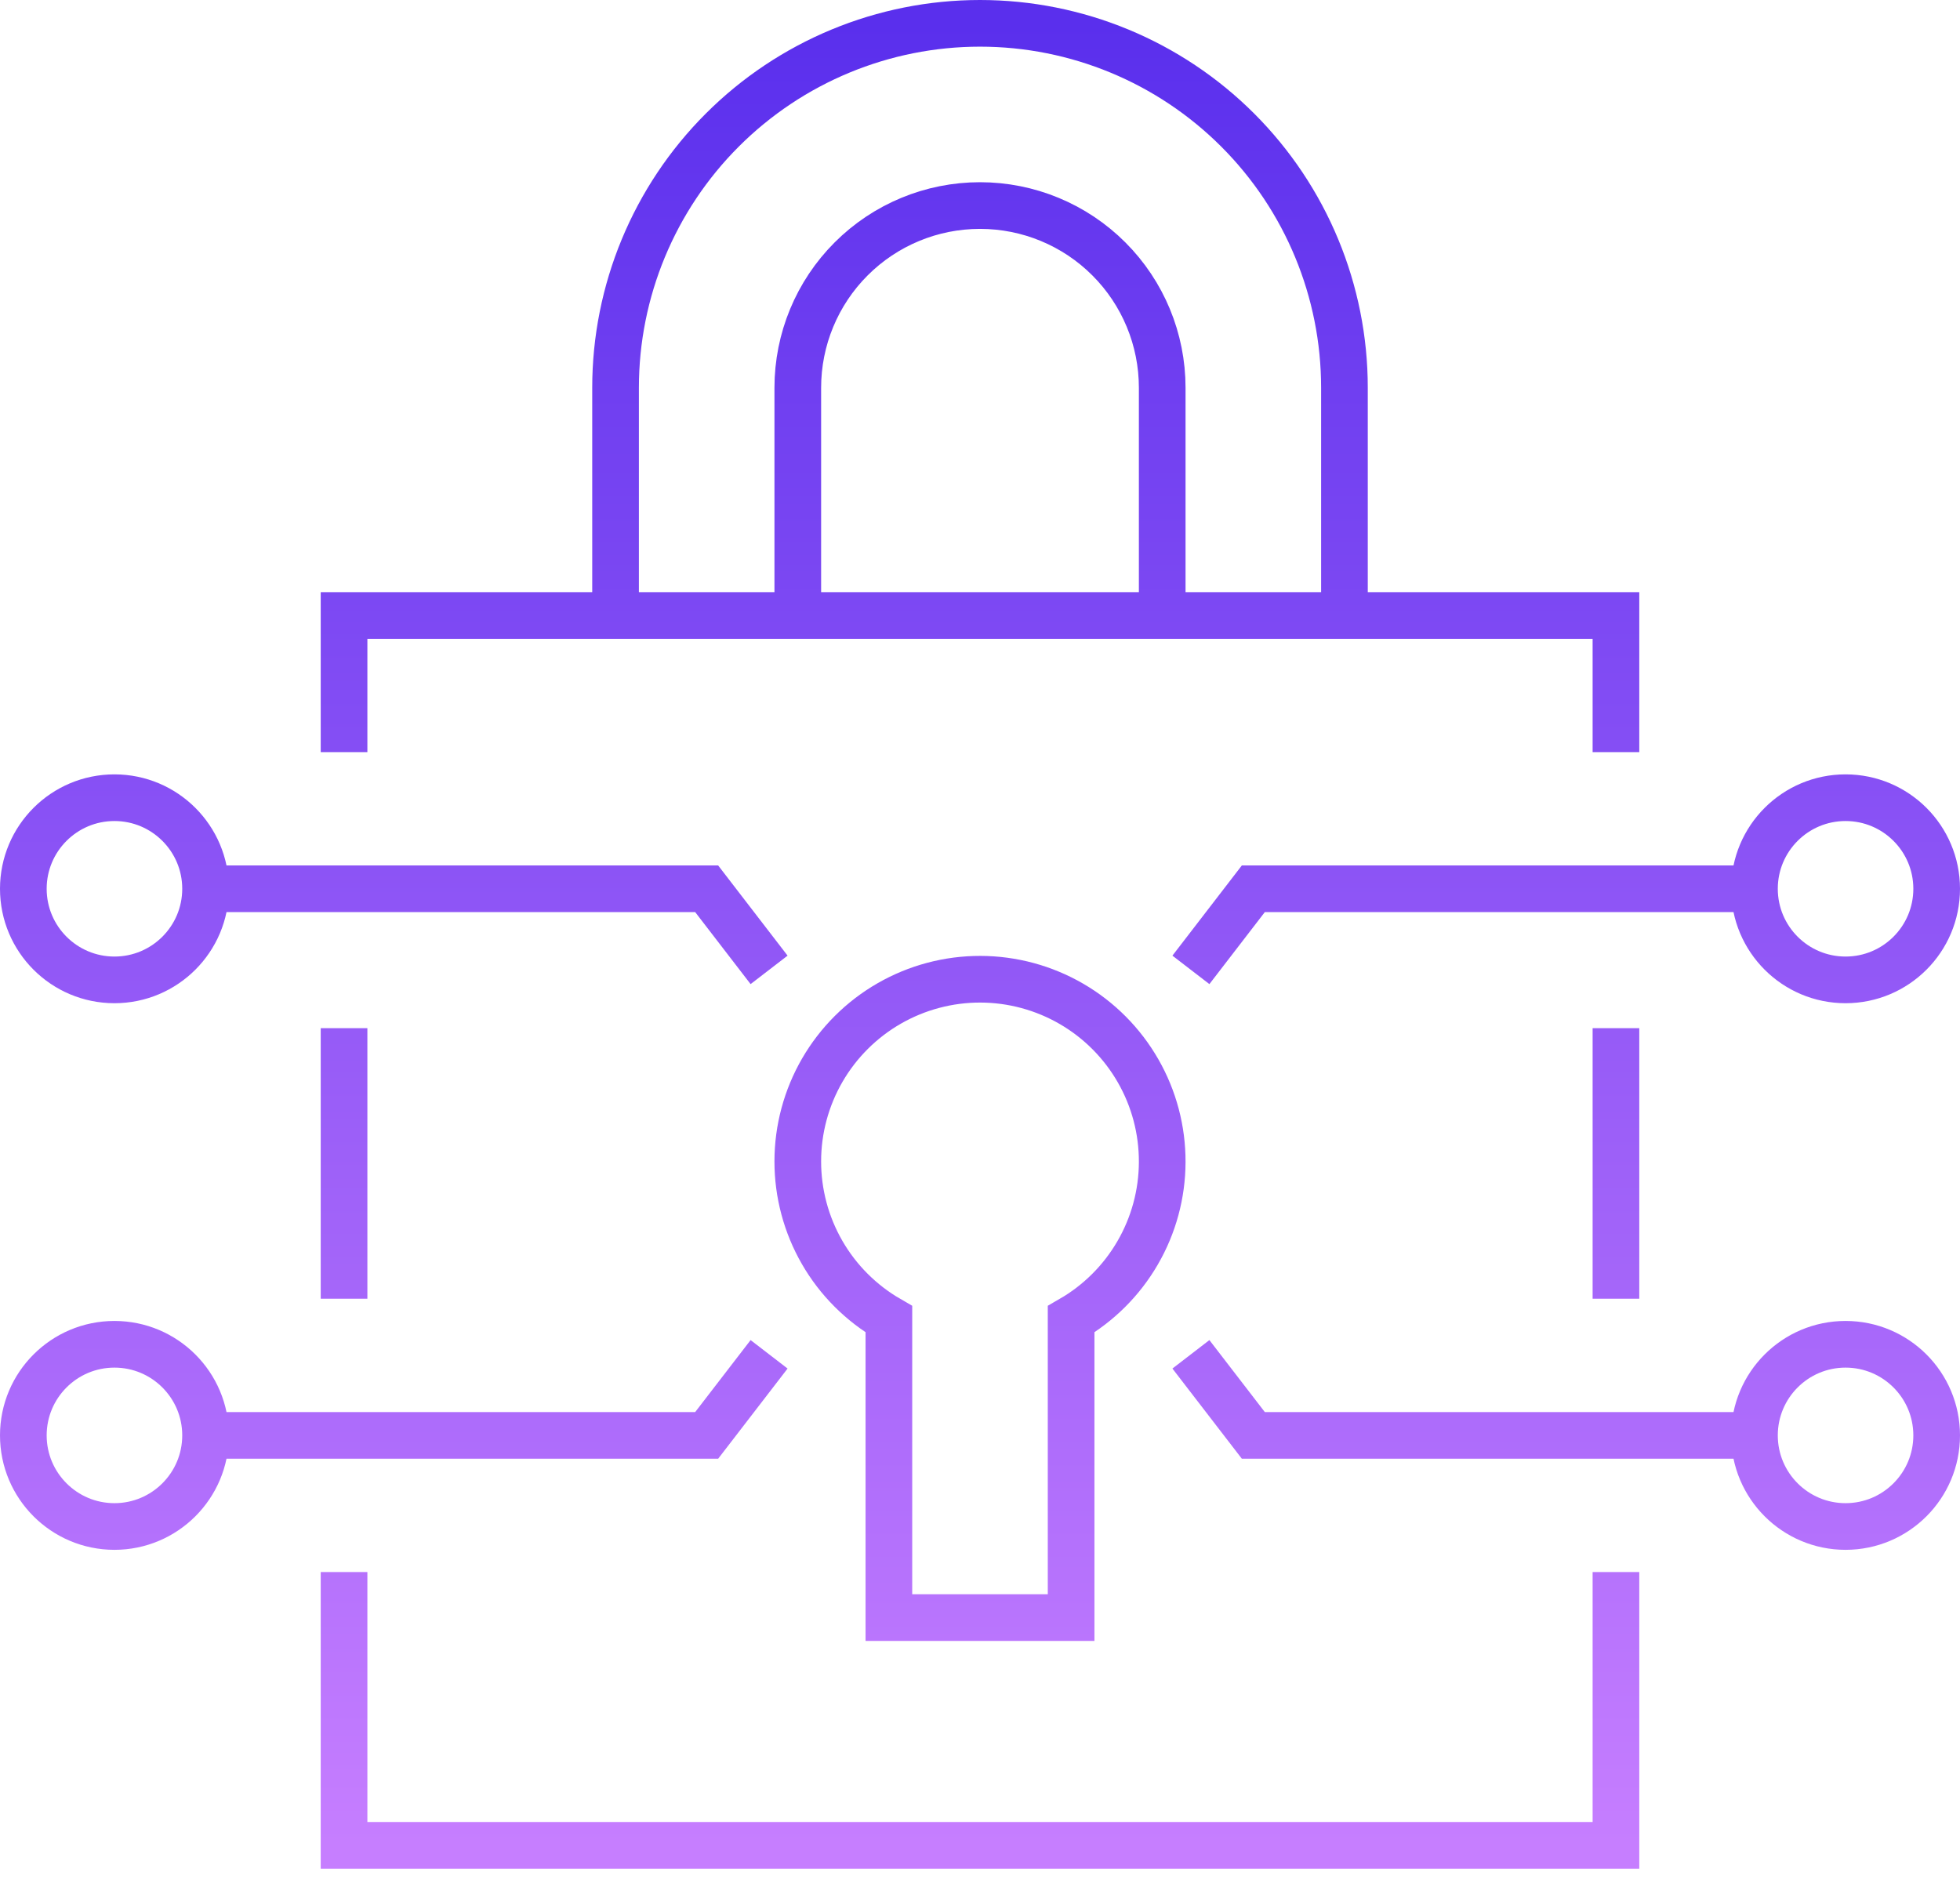
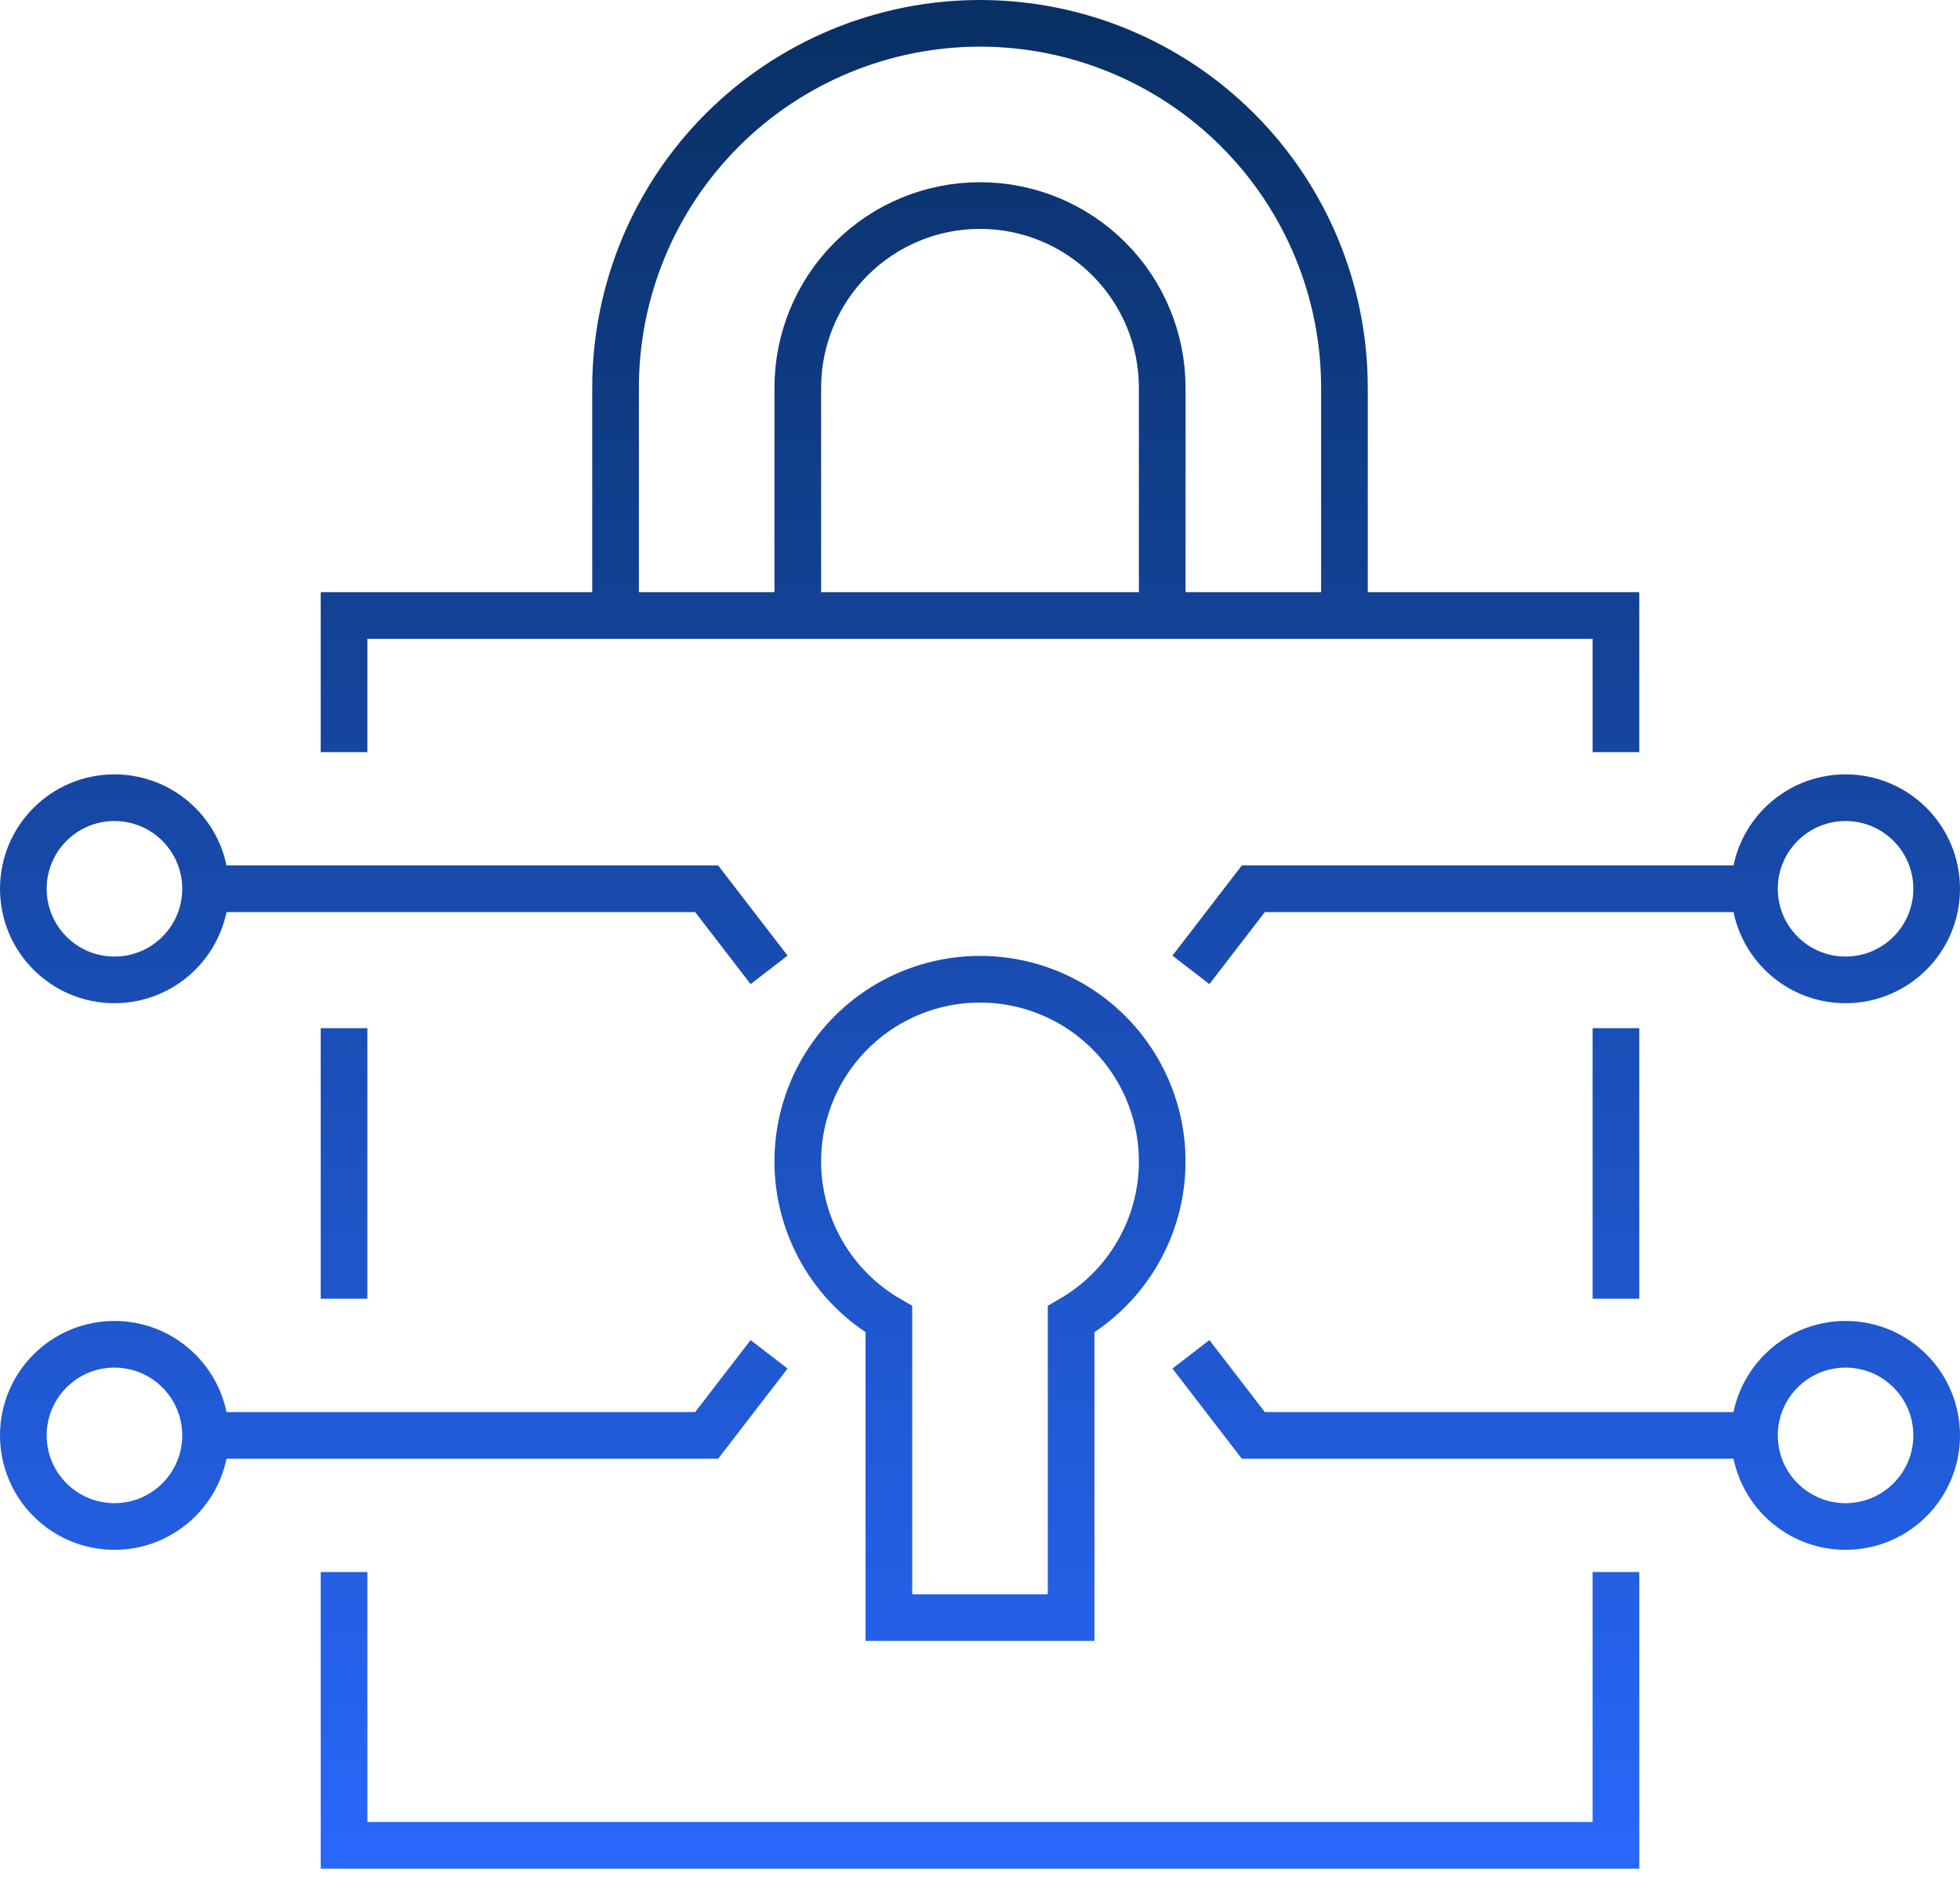
<svg xmlns="http://www.w3.org/2000/svg" width="84" height="81" viewBox="0 0 84 81" fill="none">
  <path d="M69.255 67.381V79.095H14.745V67.381M26.381 26.381V16.619C26.381 12.477 28.026 8.504 30.956 5.575C33.885 2.646 37.858 1 42 1C46.142 1 50.115 2.646 53.044 5.575C55.974 8.504 57.619 12.477 57.619 16.619V26.381M34.191 26.381V16.619C34.191 14.548 35.013 12.561 36.478 11.097C37.942 9.632 39.929 8.81 42 8.81C44.071 8.81 46.058 9.632 47.522 11.097C48.987 12.561 49.809 14.548 49.809 16.619V26.381M51.039 41.571L53.714 38.095H75.191M75.191 38.095C75.191 40.252 76.939 42 79.095 42C81.252 42 83 40.252 83 38.095C83 35.939 81.252 34.191 79.095 34.191C76.939 34.191 75.191 35.939 75.191 38.095ZM51.039 58.049L53.714 61.524H75.191M75.191 61.524C75.191 63.68 76.939 65.429 79.095 65.429C81.252 65.429 83 63.68 83 61.524C83 59.367 81.252 57.619 79.095 57.619C76.939 57.619 75.191 59.367 75.191 61.524ZM32.961 41.571L30.286 38.095H8.81M8.81 38.095C8.81 40.252 7.061 42 4.905 42C2.748 42 1 40.252 1 38.095C1 35.939 2.748 34.191 4.905 34.191C7.061 34.191 8.81 35.939 8.81 38.095ZM32.961 58.049L30.286 61.524H8.81M8.81 61.524C8.81 63.68 7.061 65.429 4.905 65.429C2.748 65.429 1 63.68 1 61.524C1 59.367 2.748 57.619 4.905 57.619C7.061 57.619 8.81 59.367 8.81 61.524ZM14.745 32.238V26.381H69.255V32.238M69.255 44.069V55.667M14.745 44.069V55.667M49.809 49.809C49.814 48.438 49.458 47.088 48.775 45.898C48.093 44.708 47.109 43.718 45.923 43.029C44.736 42.34 43.389 41.975 42.017 41.972C40.645 41.969 39.297 42.328 38.107 43.012C36.918 43.696 35.93 44.681 35.242 45.868C34.554 47.056 34.192 48.403 34.191 49.775C34.189 51.147 34.55 52.495 35.235 53.684C35.92 54.872 36.907 55.859 38.095 56.545V69.333H45.905V56.545C47.088 55.862 48.071 54.881 48.756 53.699C49.442 52.517 49.805 51.176 49.809 49.809Z" stroke="url(#paint0_linear_134_768)" stroke-width="2" stroke-miterlimit="10" />
  <defs>
    <linearGradient id="paint0_linear_134_768" x1="42" y1="1" x2="42" y2="79.095" gradientUnits="userSpaceOnUse">
-       <stop stop-color="#5A2FED" />
-       <stop offset="1" stop-color="#C67EFF" />
+       <stop stop-color="#093065" />
+       <stop offset="1" stop-color="#2867f9" />
    </linearGradient>
  </defs>
</svg>
